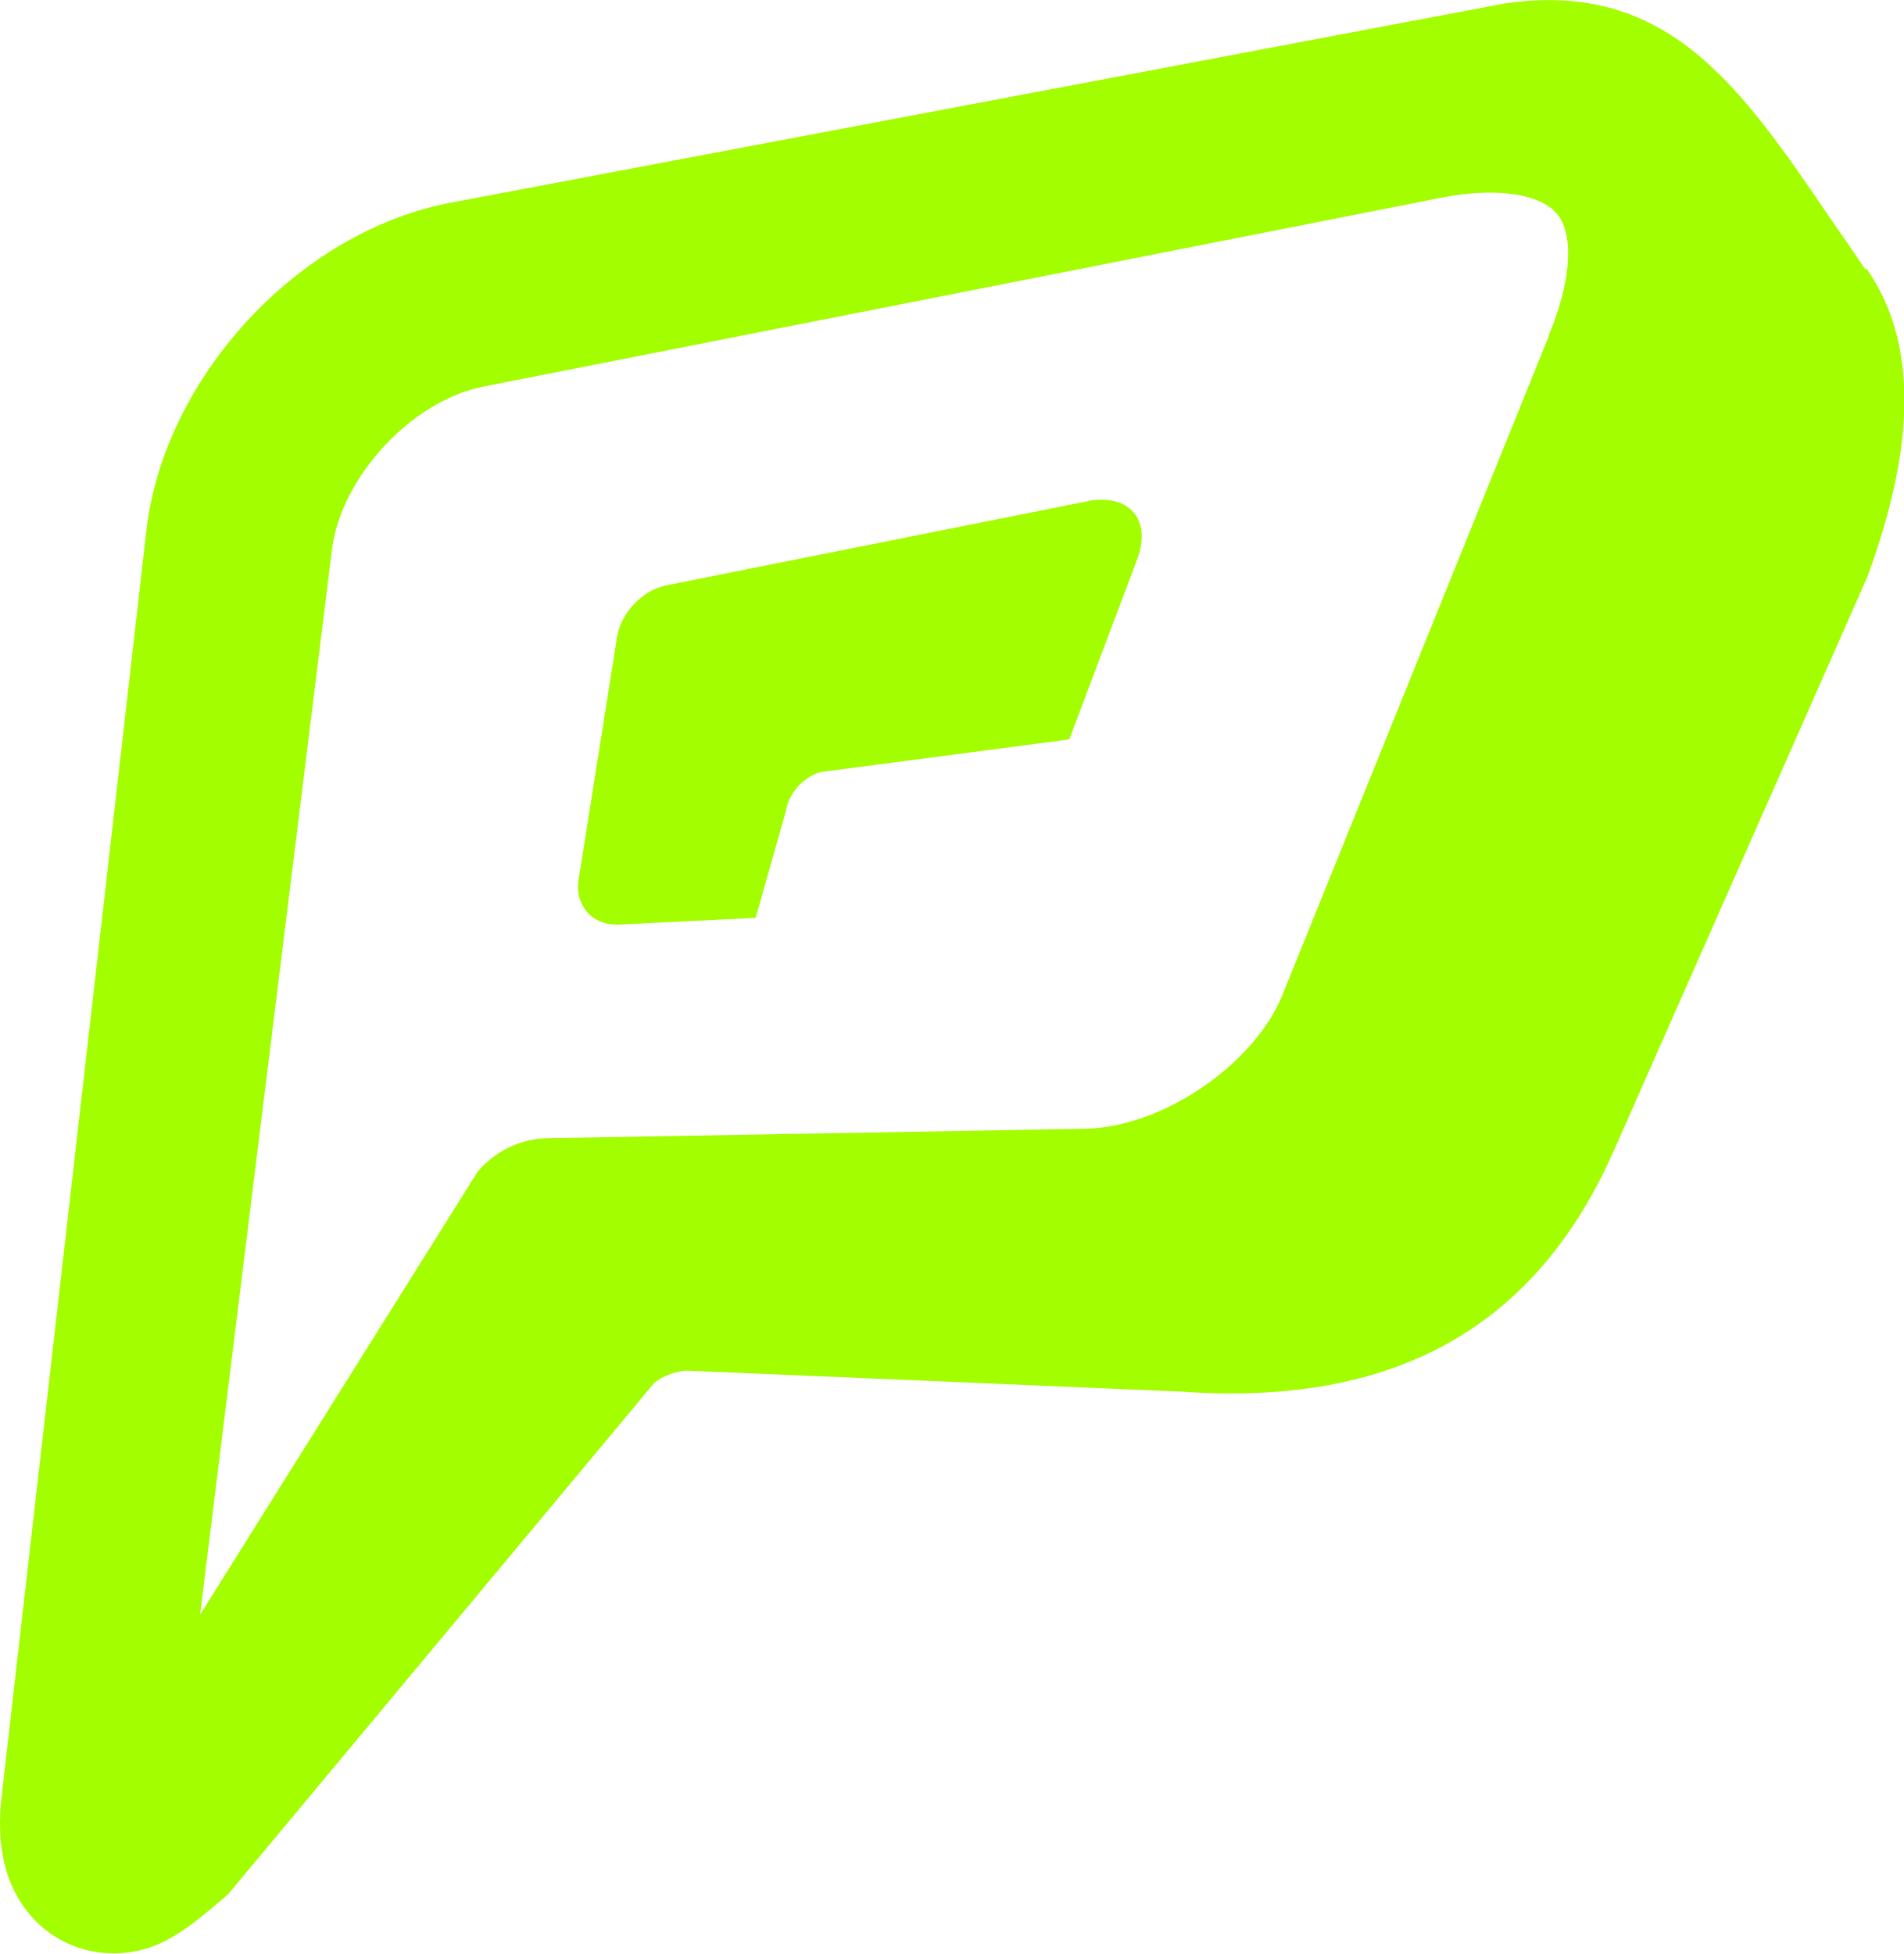
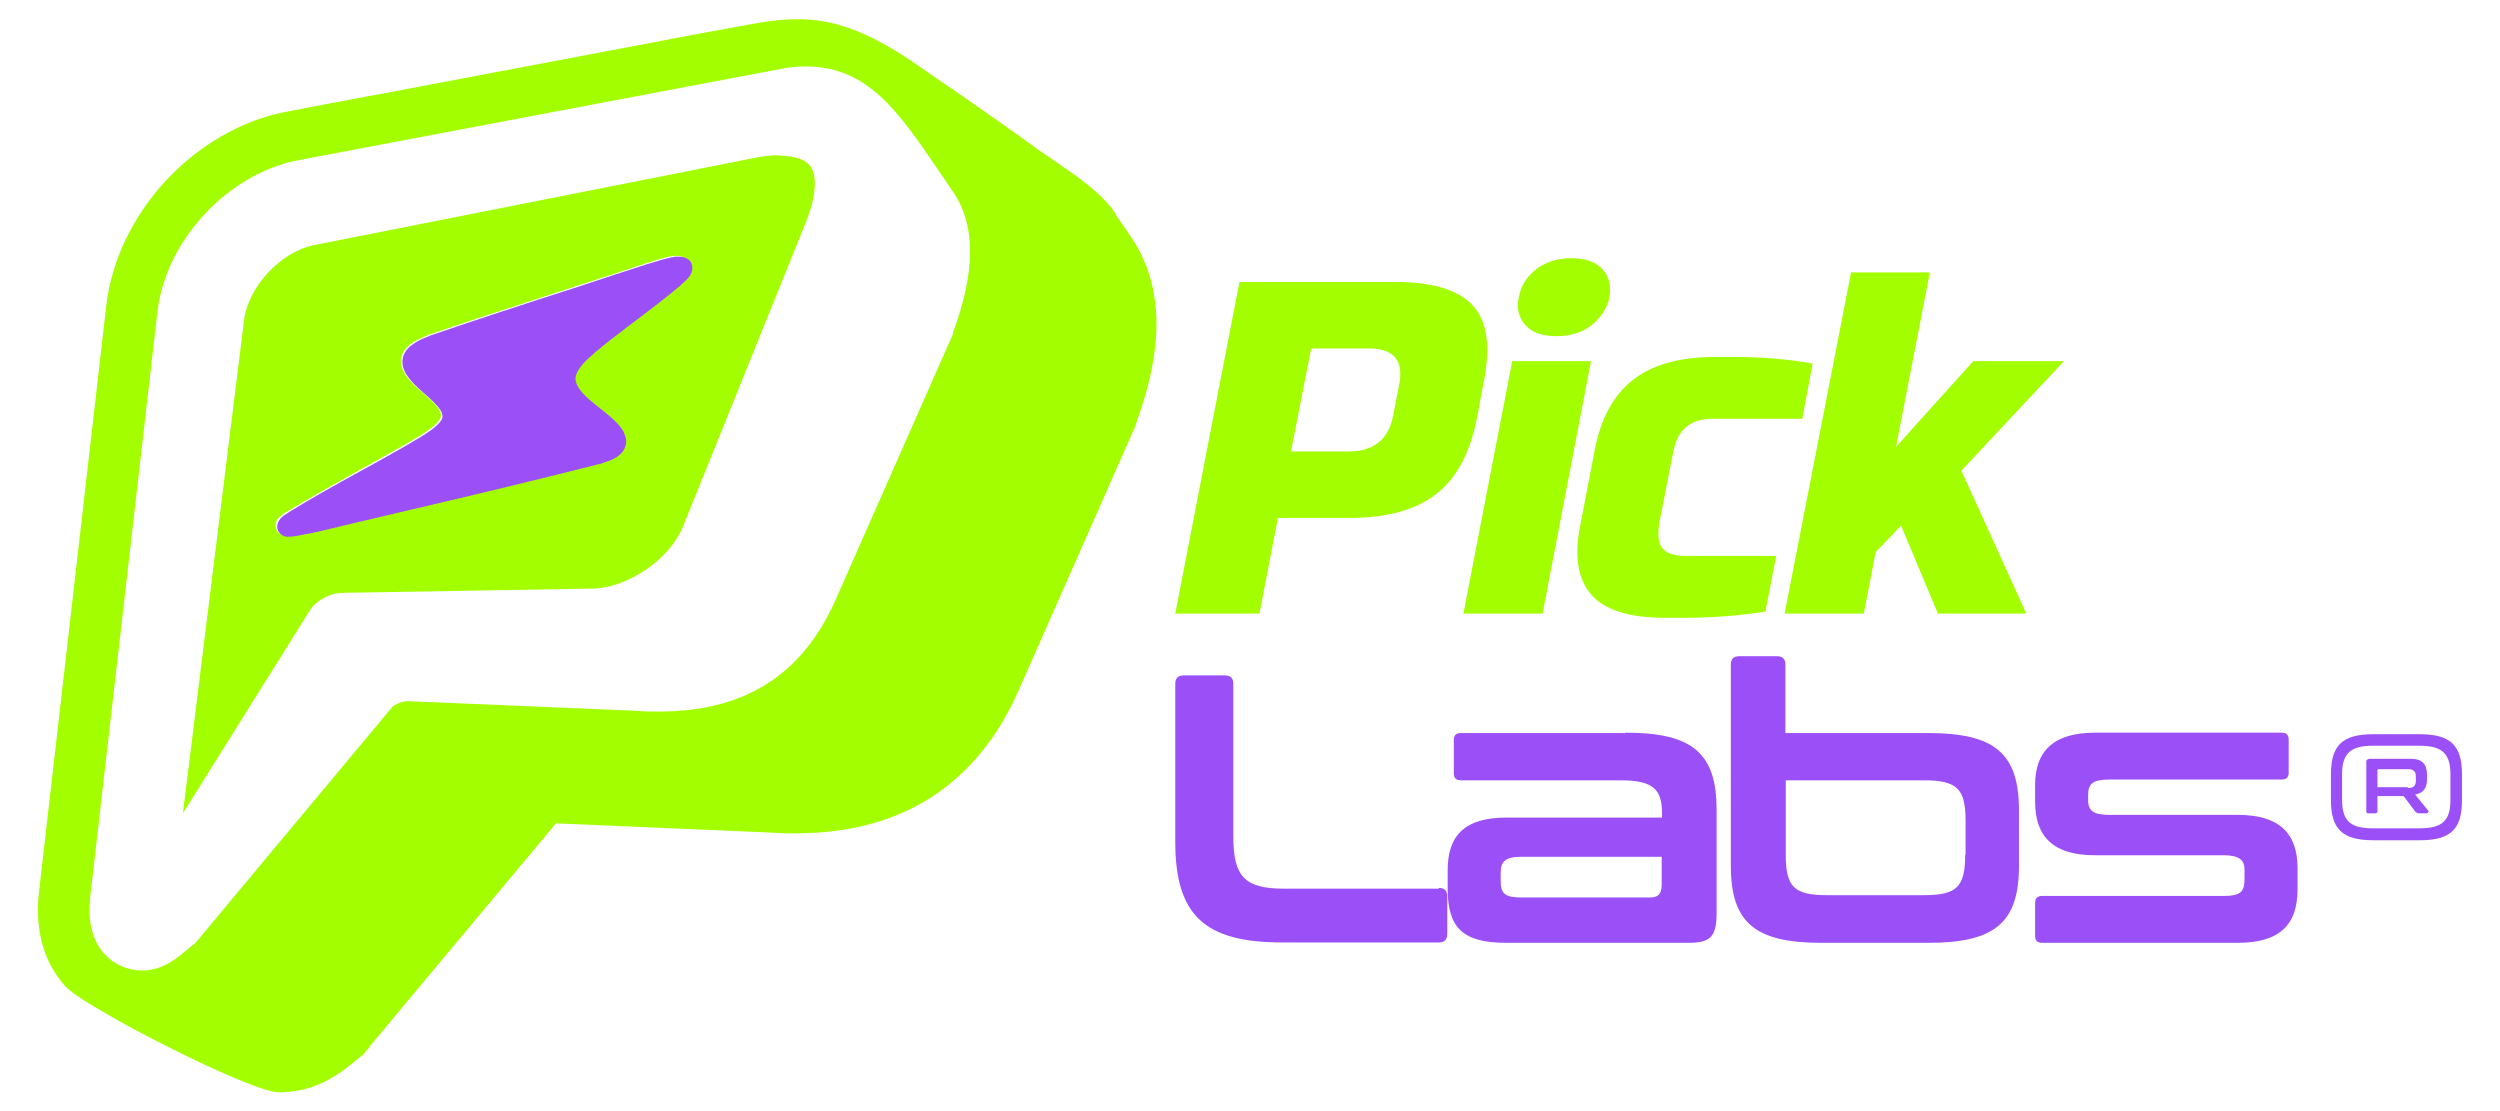
- <svg xmlns="http://www.w3.org/2000/svg" id="Layer_1" version="1.1" viewBox="0 0 28.16 28.91">
+ <svg xmlns="http://www.w3.org/2000/svg" id="Layer_1" version="1.1" viewBox="0 0 65.07 28.91">
  <defs>
    <style>
      .st0 {
        fill: #a3fe00;
      }
+ 
+       .st1 {
+         fill: #9b4ff6;
+       }
    </style>
  </defs>
-   <path class="st0" d="M27.6,3.99c-.16-.24-.32-.47-.48-.7C25.76,1.29,24.69-.3,22.27.05L6.61,3.01c-2.21.45-4.16,2.56-4.44,4.8L.03,26.53c-.1.79.05,1.39.44,1.83.31.35.75.54,1.21.54.67,0,1.09-.36,1.62-.81l.08-.07,6.3-7.56c.12-.1.35-.19.51-.18l7.3.31c3.13.22,5.22-.94,6.38-3.55l3.76-8.51c.73-1.99.73-3.48-.01-4.55h-.02ZM22.92,4.96l-3.95,9.77c-.43,1.04-1.8,1.96-2.93,1.97l-7.92.14c-.4,0-.78.18-1.05.49l-4.11,6.56,1.95-15.75h0c.13-1.08,1.18-2.21,2.24-2.42l14.1-2.78c.29-.06.55-.09.79-.09s.81.03,1.03.36c.22.33.16,1-.16,1.76h0Z" />
-   <path class="st0" d="M16.12,7.41l-6.26,1.25c-.35.07-.67.4-.73.76l-.57,3.6c-.03.18.02.35.13.48.11.12.26.18.43.18h.03l2.03-.1.45-1.59h0c.04-.27.29-.52.53-.57l3.66-.48,1.01-2.68c.1-.27.08-.52-.06-.68s-.37-.22-.66-.17h.01Z" />
+   <g>
+     <path class="st0" d="M-19.34-28.43c-.18,0-.39.02-.61.07l-10.77,2.13c-.81.16-1.61,1.03-1.71,1.85h0l-1.49,12.03,3.14-5.01c.21-.24.5-.38.8-.38l6.05-.11c.86,0,1.91-.71,2.24-1.5l3.02-7.46c.24-.58.28-1.09.12-1.34-.16-.24-.61-.27-.78-.27h0ZM-21.51-25.6h0v.03c-.06.12-.16.2-.24.28-.02.02-.03.03-.05.04h0c-.35.3-.69.55-1.05.83-.17.13-.34.26-.51.4-.18.14-.35.27-.51.41l-.02.02c-.2.18-.43.39-.46.6-.02.26.3.51.61.75.24.19.46.37.59.58h0v.02c.08.16.05.28.02.37-.1.22-.36.31-.56.37-.02,0-.03.01-.05.02h-.02c-1.29.33-3.03.74-4.57,1.1-.85.2-1.66.39-2.33.55h0s-.09.02-.14.03c-.19.05-.4.09-.54.09h-.03c-.14-.02-.21-.12-.23-.2-.03-.11.02-.21.14-.31.04-.03.09-.06.14-.1h0c.56-.34,1.16-.67,1.74-.99.34-.19.69-.38,1.04-.58h0c.14-.08.3-.17.43-.25.12-.07.39-.24.49-.39h0c.05-.08.07-.14-.01-.27-.09-.14-.25-.28-.41-.42-.15-.13-.3-.25-.38-.39-.13-.18-.14-.33-.13-.43.02-.1.07-.23.23-.35.11-.08.25-.15.46-.23h0c1.06-.37,2.33-.77,3.56-1.17.63-.2,1.23-.4,1.75-.57h0s.07-.02.11-.03c.2-.06.41-.13.57-.15h0s.09,0,.12,0c.12.02.18.08.2.12.04.07.06.15.03.22h.02Z" />
+     <path class="st0" d="M-11.1-26.97c-.36-.53-.97-.95-1.51-1.32-.15-.1-.29-.2-.42-.3-.66-.48-1.34-.96-2-1.41-.17-.12-.34-.23-.51-.35h0c-.63-.44-1.29-.9-2.03-1.18-.43-.16-.85-.23-1.31-.23-.29,0-.6.03-.97.09-.53.09-1.07.2-1.6.3-.24.05-.48.09-.73.14l-6.21,1.17c-.34.06-.68.13-1.01.19-.66.12-1.35.25-2.02.38h-.01c-1.06.21-2.09.81-2.89,1.68-.8.87-1.32,1.94-1.44,3.02h0l-1.64,14.31c-.12.95.1,1.73.63,2.33.05.05.17.2.94.64.44.26,1.01.56,1.59.85.6.3,1.18.57,1.63.76.73.31.98.35,1.09.35.95,0,1.54-.5,2.01-.9h.01s.06-.06.06-.06h0v-.02s.11-.11.11-.11h0v-.02s4.56-5.46,4.56-5.46l5.23.22c.21.02.42.02.63.02,1.27,0,2.37-.29,3.27-.86.91-.58,1.63-1.44,2.14-2.58l2.87-6.5h0s.02-.06.02-.06h0c.33-.91.49-1.7.49-2.43,0-.82-.22-1.54-.64-2.15-.12-.18-.24-.35-.36-.52h.02ZM-15.08-24.08l-2.87,6.5c-.81,1.84-2.23,2.73-4.31,2.73-.18,0-.37,0-.55-.02l-5.58-.24h-.02c-.12,0-.28.06-.37.14l-4.81,5.77-.06.05c-.41.35-.73.62-1.24.62-.35,0-.69-.15-.92-.42-.3-.34-.41-.79-.34-1.4l1.64-14.3c.21-1.71,1.7-3.32,3.39-3.67l11.96-2.26c.17-.03.34-.04.49-.04,1.51,0,2.27,1.13,3.22,2.52.12.17.24.35.36.53.57.82.57,1.95.01,3.47h0Z" />
+     <path class="st1" d="M-21.75-25.95h-.12c-.17.03-.37.09-.57.15-.04.01-.07.02-.11.03h0c-.53.17-1.12.37-1.75.57-1.23.4-2.5.8-3.56,1.17h0c-.21.08-.36.15-.46.23-.16.12-.21.25-.23.35-.02.1,0,.25.13.43.09.13.23.26.38.39.16.14.32.28.41.42.08.13.06.19.01.27h0c-.11.15-.38.32-.49.39-.14.09-.29.17-.43.25h0c-.35.2-.7.39-1.04.58-.58.32-1.18.65-1.74.99h0c-.05.04-.1.07-.14.1-.12.09-.16.2-.14.31.02.09.09.18.23.2h.03c.15,0,.35-.05.54-.09.05-.01.09-.02.14-.03h0c.67-.16,1.48-.36,2.33-.55,1.54-.36,3.27-.78,4.57-1.1h.02s.03-.01.05-.02c.21-.07.47-.15.56-.37.04-.08.06-.21-.02-.37h0v-.02c-.12-.22-.35-.4-.59-.58-.31-.24-.62-.49-.61-.75.03-.21.25-.42.46-.6l.02-.02c.16-.13.33-.27.51-.41.18-.14.35-.27.51-.4.36-.27.71-.54,1.05-.82h0s.03-.04.05-.05c.09-.08.18-.16.23-.28v-.03h.01c.02-.08.01-.16-.03-.22-.03-.04-.09-.11-.2-.12h-.02Z" />
+   </g>
+   <g>
+     <path class="st0" d="M20.28,4.04c-.2,0-.41.02-.64.07l-11.47,2.27c-.86.17-1.72,1.09-1.82,1.97h0l-1.59,12.82,3.34-5.34c.22-.26.53-.4.85-.4l6.44-.11c.92,0,2.03-.75,2.38-1.6l3.21-7.95c.25-.62.3-1.17.12-1.43-.17-.26-.64-.29-.83-.29h0ZM17.97,7.05h0v.03c-.07.12-.17.21-.26.3-.02.02-.03.03-.05.04h0c-.37.31-.73.59-1.12.88-.18.14-.36.28-.55.42-.19.15-.37.29-.54.43l-.02.02c-.22.2-.46.41-.49.64-.02.28.32.54.64.8.25.2.49.4.62.62h0v.02c.08.17.05.3.02.39-.1.24-.38.33-.6.4-.02,0-.03.01-.05.02h-.02c-1.38.35-3.23.79-4.87,1.18-.91.22-1.77.42-2.49.59h0s-.09.02-.15.03c-.21.05-.42.1-.58.09h-.03c-.15-.02-.23-.12-.25-.21-.03-.12.02-.23.15-.33.04-.03.09-.07.15-.1h0c.6-.36,1.24-.72,1.85-1.06.36-.2.74-.41,1.11-.62h0c.15-.09.31-.18.46-.27.12-.08.41-.25.53-.42h0c.05-.08.08-.15-.01-.29-.09-.15-.27-.3-.43-.44-.16-.14-.31-.27-.41-.42-.14-.19-.15-.35-.14-.46.02-.1.07-.24.24-.37.11-.08.27-.16.49-.25h0c1.13-.39,2.48-.82,3.79-1.25.67-.22,1.31-.42,1.86-.61h0s.08-.02.11-.03c.21-.07.43-.14.61-.16h0s.09,0,.13,0c.12.02.19.09.22.13.04.07.06.16.03.24h.02Z" />
+     <path class="st0" d="M29.06,5.59c-.38-.57-1.04-1.01-1.61-1.4-.16-.11-.31-.21-.45-.31-.7-.51-1.43-1.02-2.14-1.51-.18-.12-.36-.25-.54-.37h0c-.67-.47-1.37-.96-2.17-1.25-.46-.17-.91-.25-1.4-.25-.31,0-.64.03-1.04.1-.57.1-1.14.21-1.7.31-.25.05-.51.1-.78.15l-6.61,1.25c-.36.07-.72.14-1.07.2-.7.13-1.44.27-2.15.41h-.01c-1.13.23-2.23.87-3.08,1.79-.86.93-1.4,2.07-1.54,3.21h0l-1.75,15.25c-.12,1.01.1,1.85.67,2.49.05.05.18.21,1,.68.47.28,1.07.6,1.69.91.63.32,1.25.61,1.73.81.78.33,1.04.37,1.16.37,1.01,0,1.64-.53,2.15-.96h.01s.07-.07.07-.07h0v-.02s.11-.11.11-.11h0v-.02s4.86-5.82,4.86-5.82l5.58.24c.23.02.45.02.67.02,1.35,0,2.53-.31,3.49-.92.97-.62,1.74-1.54,2.28-2.75l3.06-6.93h0s.02-.07.02-.07h0c.35-.97.53-1.81.53-2.59,0-.87-.23-1.64-.68-2.29-.13-.19-.25-.37-.38-.55h.02ZM24.81,8.68l-3.06,6.93c-.87,1.96-2.37,2.91-4.6,2.91-.19,0-.39,0-.59-.02l-5.94-.25h-.02c-.12,0-.3.07-.39.15l-5.13,6.15-.07.05c-.43.37-.78.66-1.32.66-.37,0-.73-.16-.98-.44-.32-.36-.43-.85-.36-1.49l1.75-15.24c.22-1.83,1.81-3.54,3.61-3.91l12.74-2.41c.18-.03.36-.04.53-.04,1.61,0,2.42,1.2,3.43,2.68.12.18.25.37.38.56.61.87.61,2.08.01,3.7h0Z" />
+     <path class="st0" d="M33.26,13.48h1.88c.96,0,1.71-.21,2.24-.62.53-.41.88-1.07,1.06-1.97l.18-.96c.18-.9.09-1.56-.28-1.97s-1.04-.62-2.01-.62h-4.07l-1.67,8.63h2.19l.48-2.48h0ZM34.12,9.07h1.51c.64,0,.91.31.79.93l-.16.82c-.12.62-.51.93-1.15.93h-1.51l.53-2.69h0Z" />
+     <path class="st0" d="M40.51,8.75c.37,0,.68-.1.92-.29.24-.2.4-.43.46-.72.05-.29-.01-.54-.18-.73s-.44-.29-.81-.29-.67.1-.92.29c-.25.2-.4.44-.45.73-.06.29,0,.53.17.72s.44.29.8.29h0Z" />
+     <polygon class="st0" points="40.15 15.97 41.41 9.4 39.36 9.4 38.09 15.97 40.15 15.97" />
+     <path class="st0" d="M41.13,13.68c-.16.8-.06,1.4.29,1.8.35.4.99.6,1.91.6h.53c.67,0,1.36-.05,2.09-.16l.28-1.45h-2.36c-.29,0-.5-.07-.6-.2-.11-.13-.13-.35-.08-.67l.36-1.84c.11-.57.44-.86,1.02-.86h2.34l.27-1.44c-.65-.11-1.32-.17-2.03-.17h-.5c-.93,0-1.64.2-2.15.6s-.83,1-.99,1.81l-.38,1.98h0Z" />
+     <polygon class="st0" points="53.72 9.4 51.36 9.4 49.35 11.63 50.23 7.09 48.18 7.09 46.45 15.97 48.51 15.97 48.82 14.37 49.48 13.68 50.44 15.97 52.74 15.97 51.05 12.25 53.72 9.4" />
+     <path class="st1" d="M37.45,23.13h-4.03c-1.02,0-1.32-.31-1.32-1.36v-3.97c0-.15-.07-.22-.22-.22h-1.07c-.15,0-.22.07-.22.22v4.11c0,1.91.76,2.62,2.78,2.62h4.08c.14,0,.22-.07.22-.22v-.98c0-.15-.08-.22-.22-.22Z" />
+     <path class="st1" d="M42.3,19.08h-4.28c-.12,0-.18.06-.18.18v.87c0,.12.06.18.18.18h4.15c.86,0,1.09.23,1.09.87v.1h-4.05c-1.07,0-1.53.45-1.53,1.37v.48c0,1.02.39,1.41,1.53,1.41h4.73c.59,0,.74-.16.74-.8v-2.66c0-1.46-.61-2.01-2.36-2.01h-.01ZM43.25,23.03c0,.24-.09.33-.31.33h-3.33c-.43,0-.55-.09-.55-.43v-.21c0-.3.12-.42.55-.42h3.64v.73Z" />
+     <path class="st1" d="M50.2,19.08h-3.73v-1.78c0-.15-.07-.22-.22-.22h-.98c-.15,0-.22.07-.22.22v5.23c0,1.48.62,2.01,2.36,2.01h2.78c1.74,0,2.36-.53,2.36-2.01v-1.44c0-1.48-.63-2.01-2.36-2.01h0ZM51.15,22.25c0,.85-.23,1.05-1.09,1.05h-2.5c-.86,0-1.08-.21-1.08-1.05v-1.94h3.59c.87,0,1.09.22,1.09,1.05v.88h0Z" />
+     <path class="st1" d="M58.25,21.21h-3.34c-.41,0-.56-.1-.56-.38v-.15c0-.29.14-.39.56-.39h4.48c.12,0,.18-.06.18-.18v-.86c0-.12-.06-.18-.18-.18h-4.86c-1.09,0-1.56.49-1.56,1.36v.44c0,.93.5,1.39,1.55,1.39h3.35c.39,0,.55.11.55.37v.27c0,.33-.13.42-.55.42h-4.72c-.12,0-.18.06-.18.18v.86c0,.12.06.18.18.18h5.09c1.11,0,1.56-.48,1.56-1.39v-.56c0-.92-.5-1.38-1.55-1.38h0Z" />
+     <path class="st1" d="M62.98,19.11h-1.21c-.8,0-1.1.29-1.1,1.04v.68c0,.75.3,1.04,1.1,1.04h1.21c.8,0,1.1-.28,1.1-1.04v-.68c0-.75-.3-1.04-1.1-1.04ZM63.78,20.82c0,.55-.22.74-.81.74h-1.21c-.59,0-.8-.2-.8-.74v-.67c0-.54.22-.74.8-.74h1.21c.59,0,.81.2.81.74v.67Z" />
+     <path class="st1" d="M62.86,20.68c.22-.04.31-.17.31-.4v-.11c0-.28-.12-.42-.43-.42h-1.08s-.07.02-.07.06v1.32s.02.04.04.04h.21s.04-.02.04-.04v-.41h.68l.31.41s.04.04.09.04h.22s.04-.04.03-.06l-.35-.43h0ZM62.67,20.49h-.79v-.45s.01-.02.03-.02h.77c.15,0,.2.07.2.2v.09c0,.14-.05.2-.21.2h0Z" />
+     <path class="st1" d="M17.71,6.68h-.13c-.18.03-.4.09-.61.16-.04.01-.08.02-.11.03h0c-.56.18-1.2.39-1.86.61-1.31.42-2.66.86-3.79,1.25h0c-.23.09-.38.16-.49.25-.17.12-.23.27-.24.37-.02.1,0,.27.14.46.1.14.25.28.41.42.17.15.34.3.43.44.08.14.07.21.01.29h0c-.11.16-.4.34-.53.42-.15.09-.31.18-.46.27h0c-.37.21-.74.42-1.11.62-.62.34-1.25.69-1.85,1.06h0c-.05.04-.1.07-.15.1-.12.1-.17.21-.15.33.02.09.1.2.25.21h.03c.16,0,.37-.05.58-.09.05-.01.1-.02.15-.03h0c.72-.17,1.58-.38,2.49-.59,1.64-.38,3.49-.83,4.87-1.18h.02s.03-.01.05-.02c.22-.07.5-.16.6-.4.04-.09.07-.22-.02-.39h0v-.02c-.13-.23-.37-.42-.62-.62-.33-.26-.66-.53-.64-.8.03-.23.27-.45.49-.64l.02-.02c.17-.14.35-.29.54-.43.19-.15.37-.29.55-.42.38-.29.75-.57,1.12-.88h0s.03-.04.05-.05c.1-.09.2-.17.25-.3v-.03h.01c.02-.08.01-.17-.03-.24-.03-.04-.09-.11-.22-.13h-.02Z" />
+   </g>
</svg>
